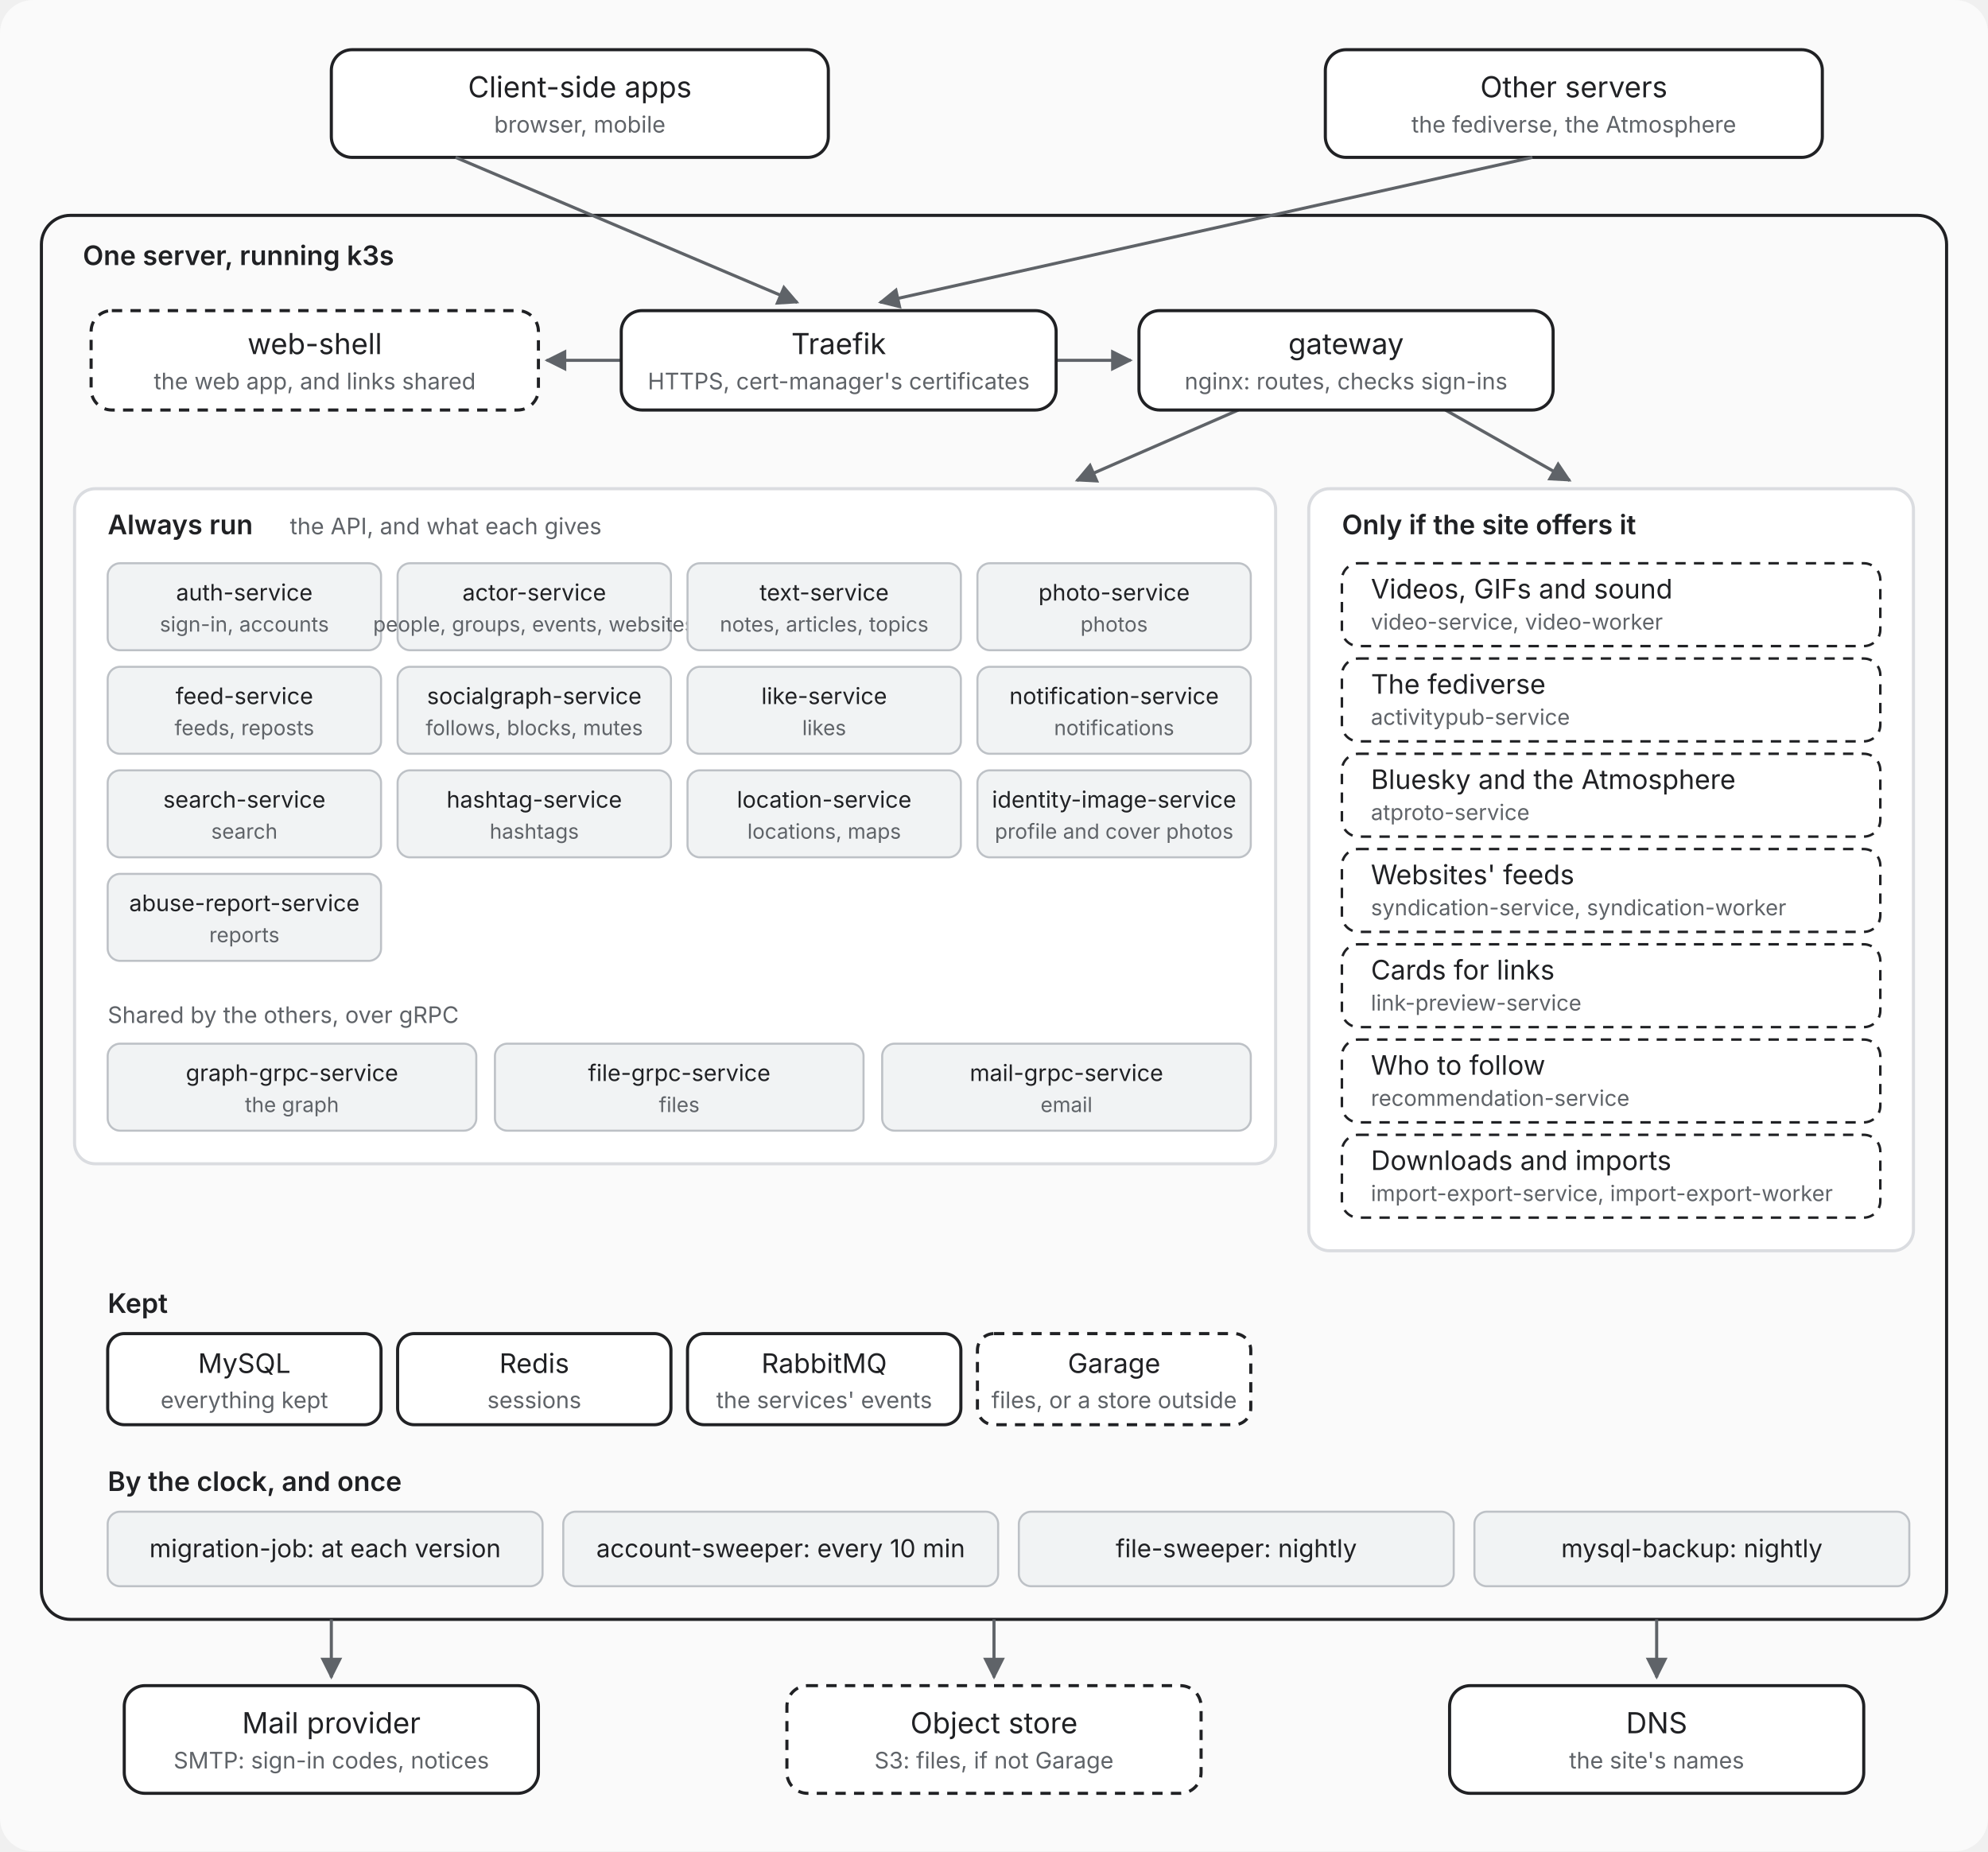
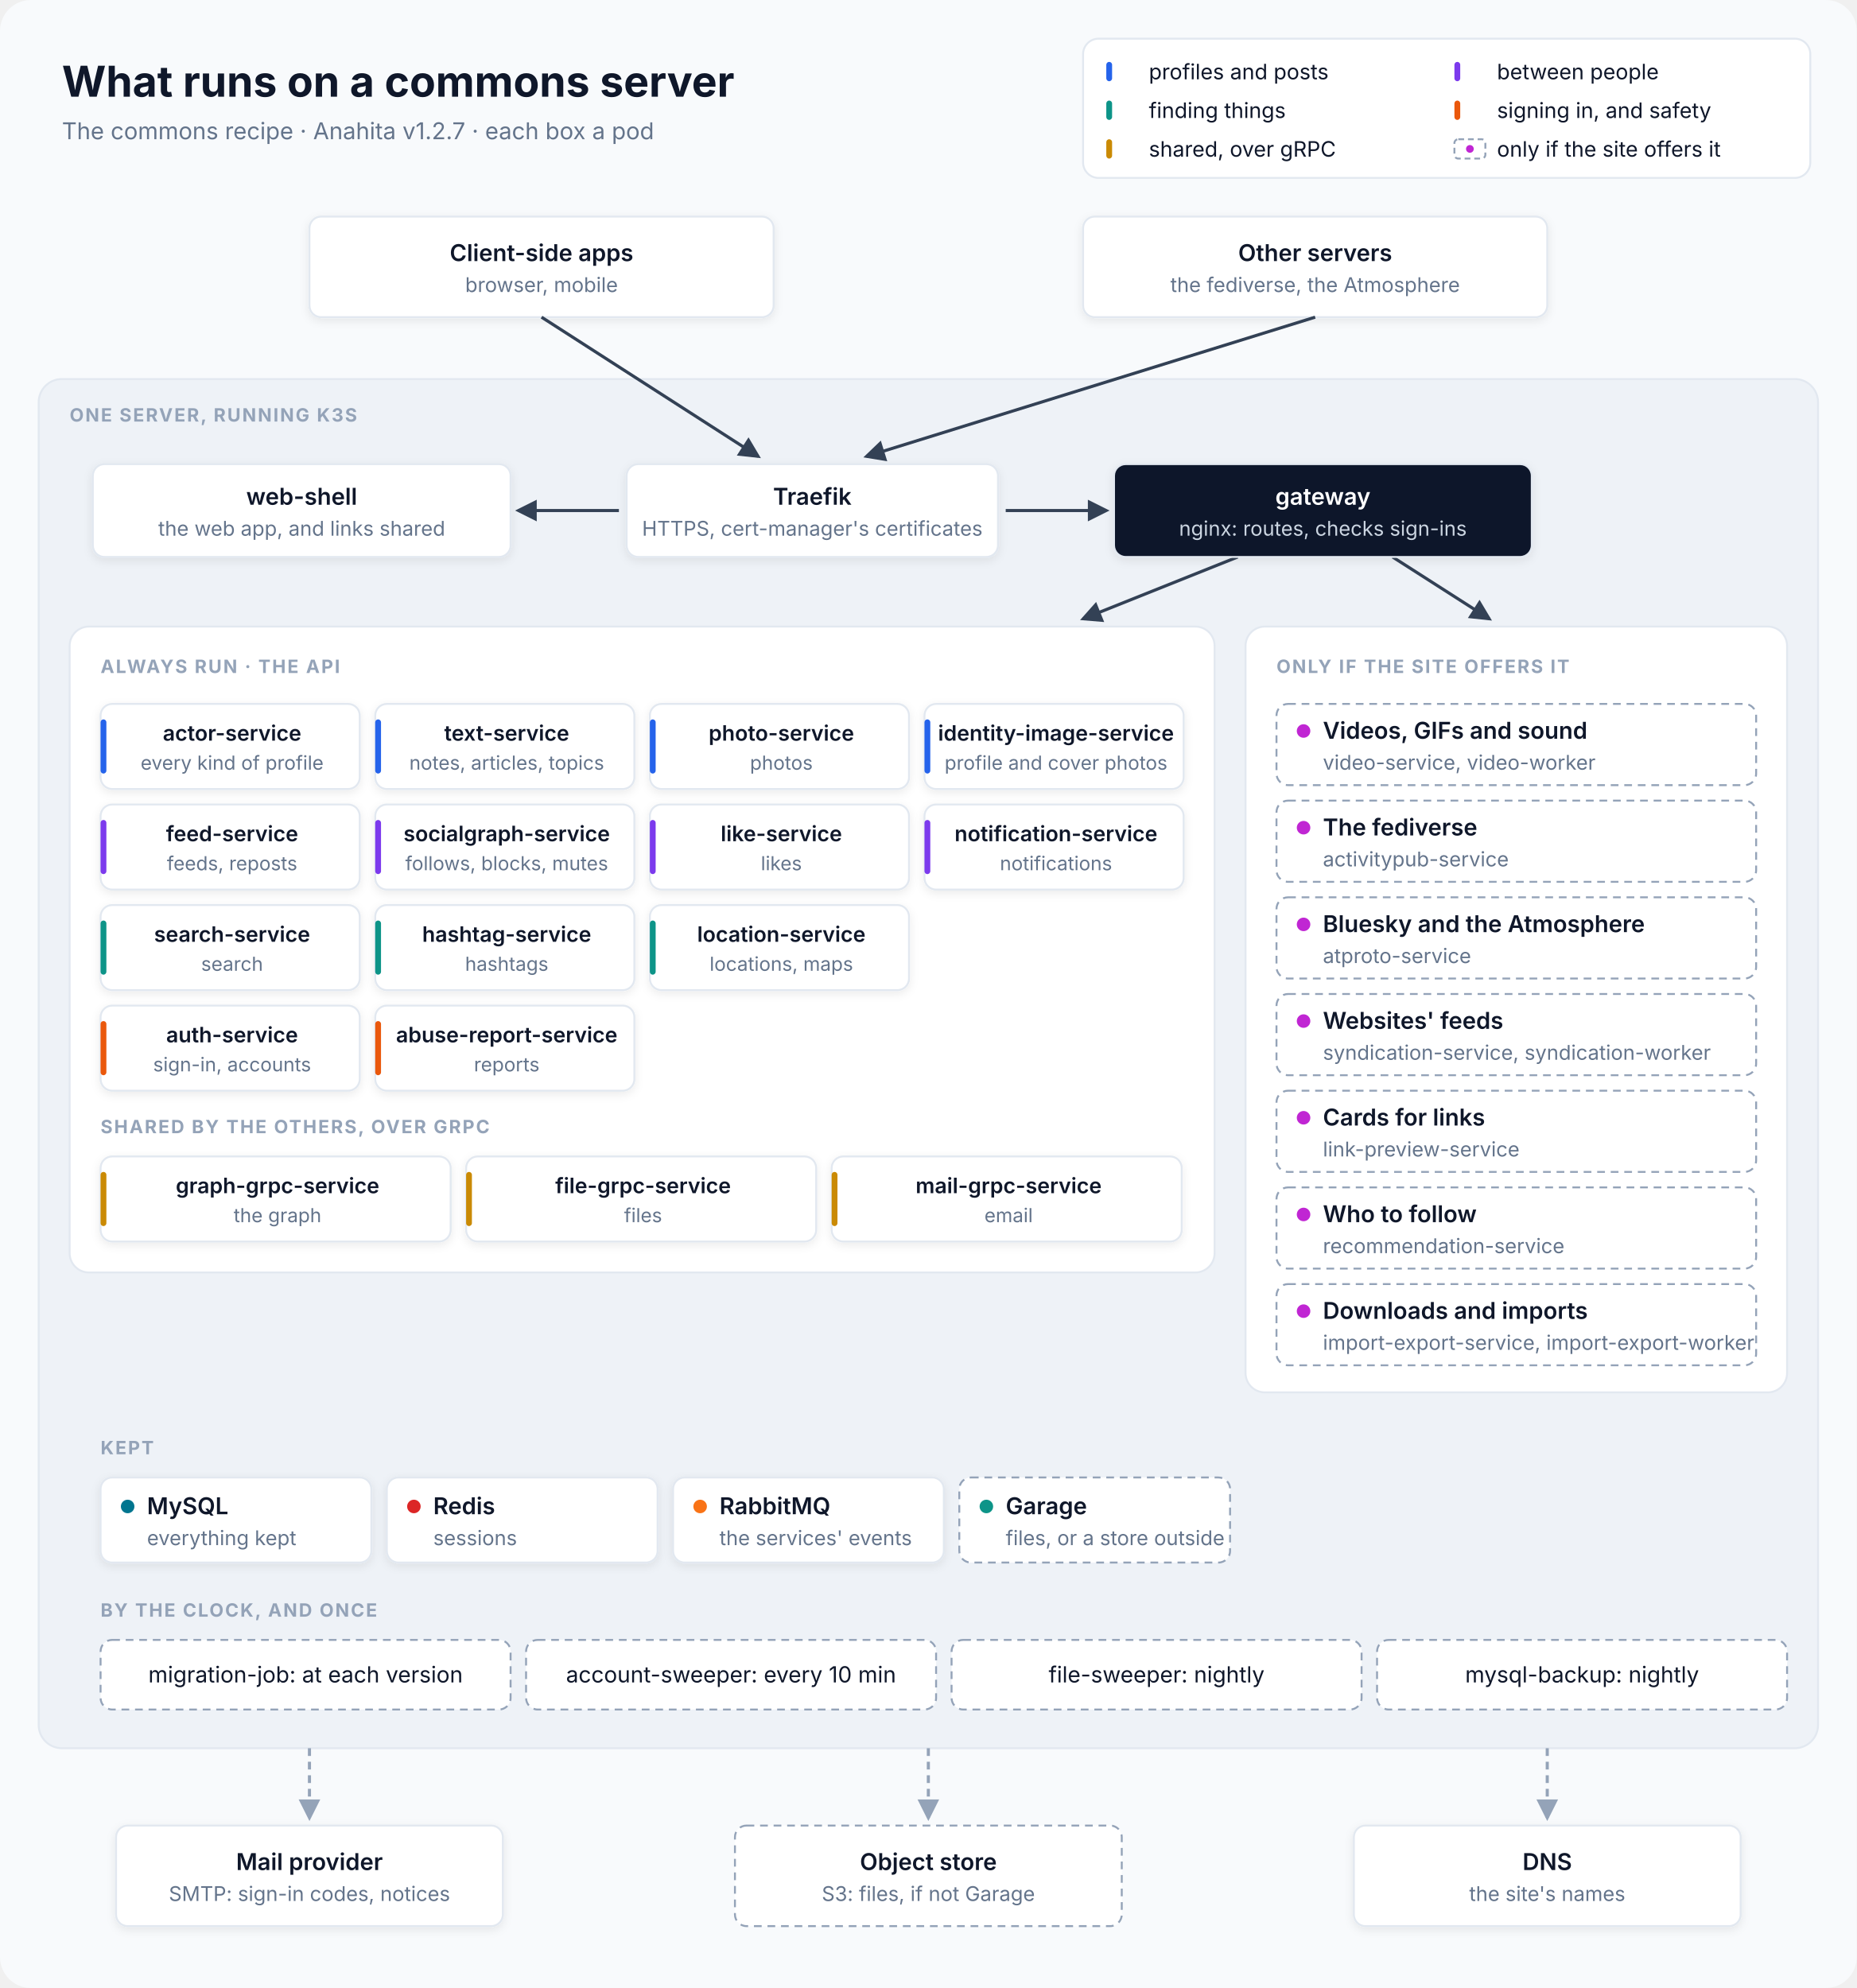
- <svg xmlns="http://www.w3.org/2000/svg" viewBox="0 0 960 894" width="960" height="894" font-family="system-ui, -apple-system, 'Segoe UI', sans-serif" role="img" aria-labelledby="title desc">
+ <svg xmlns="http://www.w3.org/2000/svg" viewBox="0 0 960 1028" width="960" height="1028" font-family="Inter, 'SF Pro Text', 'Segoe UI', Helvetica, Arial, sans-serif" role="img" aria-labelledby="title desc">
  <defs>
-     <marker id="arrow" viewBox="0 0 10 10" refX="9" refY="5" markerWidth="7" markerHeight="7" orient="auto-start-reverse">
-       <path d="M0 0 L10 5 L0 10 z" fill="#5f6368" />
+     <filter id="shadow" x="-10%" y="-10%" width="120%" height="140%">
+       <feDropShadow dx="0" dy="1.5" stdDeviation="2.5" flood-color="#0F172A" flood-opacity="0.08" />
+     </filter>
+     <marker id="in" viewBox="0 0 10 10" refX="8.5" refY="5" markerWidth="7" markerHeight="7" orient="auto-start-reverse">
+       <path d="M0,0 L10,5 L0,10 z" fill="#334155" />
+     </marker>
+     <marker id="out" viewBox="0 0 10 10" refX="8.5" refY="5" markerWidth="7" markerHeight="7" orient="auto-start-reverse">
+       <path d="M0,0 L10,5 L0,10 z" fill="#94A3B8" />
    </marker>
  </defs>
-   <rect width="960" height="894" rx="16" fill="#fafafa" />
-   <rect x="160" y="24" width="240" height="52" rx="10" fill="#fff" stroke="#202124" stroke-width="1.5" />
-   <text x="280.0" y="47.0" font-size="14" fill="#202124" text-anchor="middle">Client-side apps</text>
-   <text x="280.0" y="64.0" font-size="11" fill="#5f6368" text-anchor="middle">browser, mobile</text>
-   <rect x="640" y="24" width="240" height="52" rx="10" fill="#fff" stroke="#202124" stroke-width="1.5" />
-   <text x="760.0" y="47.0" font-size="14" fill="#202124" text-anchor="middle">Other servers</text>
-   <text x="760.0" y="64.0" font-size="11" fill="#5f6368" text-anchor="middle">the fediverse, the Atmosphere</text>
-   <rect x="20" y="104" width="920" height="678" rx="14" fill="none" stroke="#202124" stroke-width="1.5" />
-   <text x="40" y="128" font-size="13" fill="#202124" text-anchor="start" font-weight="600">One server, running k3s</text>
-   <path d="M220 76 L385 146" stroke="#5f6368" stroke-width="1.5" fill="none" marker-end="url(#arrow)" />
-   <path d="M740 76 L425 146" stroke="#5f6368" stroke-width="1.5" fill="none" marker-end="url(#arrow)" />
-   <path d="M300 174 L264 174" stroke="#5f6368" stroke-width="1.5" fill="none" marker-end="url(#arrow)" />
-   <path d="M510 174 L546 174" stroke="#5f6368" stroke-width="1.5" fill="none" marker-end="url(#arrow)" />
-   <path d="M598 198 L520 232" stroke="#5f6368" stroke-width="1.5" fill="none" marker-end="url(#arrow)" />
-   <path d="M698 198 L758 232" stroke="#5f6368" stroke-width="1.5" fill="none" marker-end="url(#arrow)" />
-   <rect x="44" y="150" width="216" height="48" rx="10" fill="#fff" stroke="#202124" stroke-width="1.5" stroke-dasharray="5 4" />
-   <text x="152.0" y="171.0" font-size="14" fill="#202124" text-anchor="middle">web-shell</text>
-   <text x="152.0" y="188.0" font-size="11" fill="#5f6368" text-anchor="middle">the web app, and links shared</text>
-   <rect x="300" y="150" width="210" height="48" rx="10" fill="#fff" stroke="#202124" stroke-width="1.5" />
-   <text x="405.0" y="171.0" font-size="14" fill="#202124" text-anchor="middle">Traefik</text>
-   <text x="405.0" y="188.0" font-size="11" fill="#5f6368" text-anchor="middle">HTTPS, cert-manager's certificates</text>
-   <rect x="550" y="150" width="200" height="48" rx="10" fill="#fff" stroke="#202124" stroke-width="1.5" />
-   <text x="650.0" y="171.0" font-size="14" fill="#202124" text-anchor="middle">gateway</text>
-   <text x="650.0" y="188.0" font-size="11" fill="#5f6368" text-anchor="middle">nginx: routes, checks sign-ins</text>
-   <rect x="36" y="236" width="580" height="326" rx="10" fill="#fff" stroke="#dadce0" stroke-width="1.5" />
-   <text x="52" y="258" font-size="13" fill="#202124" text-anchor="start" font-weight="600">Always run</text>
-   <text x="140" y="258" font-size="11" fill="#5f6368" text-anchor="start">the API, and what each gives</text>
-   <rect x="52" y="272" width="132" height="42" rx="6" fill="#f1f3f4" stroke="#bdc1c6" />
-   <text x="118.0" y="290" font-size="11" fill="#202124" text-anchor="middle">auth-service</text>
-   <text x="118.0" y="305" font-size="10" fill="#5f6368" text-anchor="middle">sign-in, accounts</text>
-   <rect x="192" y="272" width="132" height="42" rx="6" fill="#f1f3f4" stroke="#bdc1c6" />
-   <text x="258.0" y="290" font-size="11" fill="#202124" text-anchor="middle">actor-service</text>
-   <text x="258.0" y="305" font-size="10" fill="#5f6368" text-anchor="middle">people, groups, events, websites</text>
-   <rect x="332" y="272" width="132" height="42" rx="6" fill="#f1f3f4" stroke="#bdc1c6" />
-   <text x="398.0" y="290" font-size="11" fill="#202124" text-anchor="middle">text-service</text>
-   <text x="398.0" y="305" font-size="10" fill="#5f6368" text-anchor="middle">notes, articles, topics</text>
-   <rect x="472" y="272" width="132" height="42" rx="6" fill="#f1f3f4" stroke="#bdc1c6" />
-   <text x="538.0" y="290" font-size="11" fill="#202124" text-anchor="middle">photo-service</text>
-   <text x="538.0" y="305" font-size="10" fill="#5f6368" text-anchor="middle">photos</text>
-   <rect x="52" y="322" width="132" height="42" rx="6" fill="#f1f3f4" stroke="#bdc1c6" />
-   <text x="118.0" y="340" font-size="11" fill="#202124" text-anchor="middle">feed-service</text>
-   <text x="118.0" y="355" font-size="10" fill="#5f6368" text-anchor="middle">feeds, reposts</text>
-   <rect x="192" y="322" width="132" height="42" rx="6" fill="#f1f3f4" stroke="#bdc1c6" />
-   <text x="258.0" y="340" font-size="11" fill="#202124" text-anchor="middle">socialgraph-service</text>
-   <text x="258.0" y="355" font-size="10" fill="#5f6368" text-anchor="middle">follows, blocks, mutes</text>
-   <rect x="332" y="322" width="132" height="42" rx="6" fill="#f1f3f4" stroke="#bdc1c6" />
-   <text x="398.0" y="340" font-size="11" fill="#202124" text-anchor="middle">like-service</text>
-   <text x="398.0" y="355" font-size="10" fill="#5f6368" text-anchor="middle">likes</text>
-   <rect x="472" y="322" width="132" height="42" rx="6" fill="#f1f3f4" stroke="#bdc1c6" />
-   <text x="538.0" y="340" font-size="11" fill="#202124" text-anchor="middle">notification-service</text>
-   <text x="538.0" y="355" font-size="10" fill="#5f6368" text-anchor="middle">notifications</text>
-   <rect x="52" y="372" width="132" height="42" rx="6" fill="#f1f3f4" stroke="#bdc1c6" />
-   <text x="118.0" y="390" font-size="11" fill="#202124" text-anchor="middle">search-service</text>
-   <text x="118.0" y="405" font-size="10" fill="#5f6368" text-anchor="middle">search</text>
-   <rect x="192" y="372" width="132" height="42" rx="6" fill="#f1f3f4" stroke="#bdc1c6" />
-   <text x="258.0" y="390" font-size="11" fill="#202124" text-anchor="middle">hashtag-service</text>
-   <text x="258.0" y="405" font-size="10" fill="#5f6368" text-anchor="middle">hashtags</text>
-   <rect x="332" y="372" width="132" height="42" rx="6" fill="#f1f3f4" stroke="#bdc1c6" />
-   <text x="398.0" y="390" font-size="11" fill="#202124" text-anchor="middle">location-service</text>
-   <text x="398.0" y="405" font-size="10" fill="#5f6368" text-anchor="middle">locations, maps</text>
-   <rect x="472" y="372" width="132" height="42" rx="6" fill="#f1f3f4" stroke="#bdc1c6" />
-   <text x="538.0" y="390" font-size="11" fill="#202124" text-anchor="middle">identity-image-service</text>
-   <text x="538.0" y="405" font-size="10" fill="#5f6368" text-anchor="middle">profile and cover photos</text>
-   <rect x="52" y="422" width="132" height="42" rx="6" fill="#f1f3f4" stroke="#bdc1c6" />
-   <text x="118.0" y="440" font-size="11" fill="#202124" text-anchor="middle">abuse-report-service</text>
-   <text x="118.0" y="455" font-size="10" fill="#5f6368" text-anchor="middle">reports</text>
-   <text x="52" y="494" font-size="11" fill="#5f6368" text-anchor="start">Shared by the others, over gRPC</text>
-   <rect x="52" y="504" width="178" height="42" rx="6" fill="#f1f3f4" stroke="#bdc1c6" />
-   <text x="141.0" y="522" font-size="11" fill="#202124" text-anchor="middle">graph-grpc-service</text>
-   <text x="141.0" y="537" font-size="10" fill="#5f6368" text-anchor="middle">the graph</text>
-   <rect x="239" y="504" width="178" height="42" rx="6" fill="#f1f3f4" stroke="#bdc1c6" />
-   <text x="328.0" y="522" font-size="11" fill="#202124" text-anchor="middle">file-grpc-service</text>
-   <text x="328.0" y="537" font-size="10" fill="#5f6368" text-anchor="middle">files</text>
-   <rect x="426" y="504" width="178" height="42" rx="6" fill="#f1f3f4" stroke="#bdc1c6" />
-   <text x="515.0" y="522" font-size="11" fill="#202124" text-anchor="middle">mail-grpc-service</text>
-   <text x="515.0" y="537" font-size="10" fill="#5f6368" text-anchor="middle">email</text>
-   <rect x="632" y="236" width="292" height="368" rx="10" fill="#fff" stroke="#dadce0" stroke-width="1.5" />
-   <text x="648" y="258" font-size="13" fill="#202124" text-anchor="start" font-weight="600">Only if the site offers it</text>
-   <rect x="648" y="272" width="260" height="40" rx="8" fill="#fff" stroke="#202124" stroke-width="1.2" stroke-dasharray="5 4" />
-   <text x="662" y="289" font-size="13" fill="#202124" text-anchor="start">Videos, GIFs and sound</text>
-   <text x="662" y="304" font-size="10.5" fill="#5f6368" text-anchor="start">video-service, video-worker</text>
-   <rect x="648" y="318" width="260" height="40" rx="8" fill="#fff" stroke="#202124" stroke-width="1.2" stroke-dasharray="5 4" />
-   <text x="662" y="335" font-size="13" fill="#202124" text-anchor="start">The fediverse</text>
-   <text x="662" y="350" font-size="10.5" fill="#5f6368" text-anchor="start">activitypub-service</text>
-   <rect x="648" y="364" width="260" height="40" rx="8" fill="#fff" stroke="#202124" stroke-width="1.2" stroke-dasharray="5 4" />
-   <text x="662" y="381" font-size="13" fill="#202124" text-anchor="start">Bluesky and the Atmosphere</text>
-   <text x="662" y="396" font-size="10.5" fill="#5f6368" text-anchor="start">atproto-service</text>
-   <rect x="648" y="410" width="260" height="40" rx="8" fill="#fff" stroke="#202124" stroke-width="1.2" stroke-dasharray="5 4" />
-   <text x="662" y="427" font-size="13" fill="#202124" text-anchor="start">Websites' feeds</text>
-   <text x="662" y="442" font-size="10.5" fill="#5f6368" text-anchor="start">syndication-service, syndication-worker</text>
-   <rect x="648" y="456" width="260" height="40" rx="8" fill="#fff" stroke="#202124" stroke-width="1.2" stroke-dasharray="5 4" />
-   <text x="662" y="473" font-size="13" fill="#202124" text-anchor="start">Cards for links</text>
-   <text x="662" y="488" font-size="10.5" fill="#5f6368" text-anchor="start">link-preview-service</text>
-   <rect x="648" y="502" width="260" height="40" rx="8" fill="#fff" stroke="#202124" stroke-width="1.2" stroke-dasharray="5 4" />
-   <text x="662" y="519" font-size="13" fill="#202124" text-anchor="start">Who to follow</text>
-   <text x="662" y="534" font-size="10.5" fill="#5f6368" text-anchor="start">recommendation-service</text>
-   <rect x="648" y="548" width="260" height="40" rx="8" fill="#fff" stroke="#202124" stroke-width="1.2" stroke-dasharray="5 4" />
-   <text x="662" y="565" font-size="13" fill="#202124" text-anchor="start">Downloads and imports</text>
-   <text x="662" y="580" font-size="10.5" fill="#5f6368" text-anchor="start">import-export-service, import-export-worker</text>
-   <text x="52" y="634" font-size="13" fill="#202124" text-anchor="start" font-weight="600">Kept</text>
-   <rect x="52" y="644" width="132" height="44" rx="8" fill="#fff" stroke="#202124" stroke-width="1.5" />
-   <text x="118.0" y="663.0" font-size="13" fill="#202124" text-anchor="middle">MySQL</text>
-   <text x="118.0" y="680.0" font-size="11" fill="#5f6368" text-anchor="middle">everything kept</text>
-   <rect x="192" y="644" width="132" height="44" rx="8" fill="#fff" stroke="#202124" stroke-width="1.5" />
-   <text x="258.0" y="663.0" font-size="13" fill="#202124" text-anchor="middle">Redis</text>
-   <text x="258.0" y="680.0" font-size="11" fill="#5f6368" text-anchor="middle">sessions</text>
-   <rect x="332" y="644" width="132" height="44" rx="8" fill="#fff" stroke="#202124" stroke-width="1.5" />
-   <text x="398.0" y="663.0" font-size="13" fill="#202124" text-anchor="middle">RabbitMQ</text>
-   <text x="398.0" y="680.0" font-size="11" fill="#5f6368" text-anchor="middle">the services' events</text>
-   <rect x="472" y="644" width="132" height="44" rx="8" fill="#fff" stroke="#202124" stroke-width="1.5" stroke-dasharray="5 4" />
-   <text x="538.0" y="663.0" font-size="13" fill="#202124" text-anchor="middle">Garage</text>
-   <text x="538.0" y="680.0" font-size="11" fill="#5f6368" text-anchor="middle">files, or a store outside</text>
-   <text x="52" y="720" font-size="13" fill="#202124" text-anchor="start" font-weight="600">By the clock, and once</text>
-   <rect x="52" y="730" width="210" height="36" rx="6" fill="#f1f3f4" stroke="#bdc1c6" />
-   <text x="157" y="752" font-size="12" fill="#202124" text-anchor="middle">migration-job: at each version</text>
-   <rect x="272" y="730" width="210" height="36" rx="6" fill="#f1f3f4" stroke="#bdc1c6" />
-   <text x="377" y="752" font-size="12" fill="#202124" text-anchor="middle">account-sweeper: every 10 min</text>
-   <rect x="492" y="730" width="210" height="36" rx="6" fill="#f1f3f4" stroke="#bdc1c6" />
-   <text x="597" y="752" font-size="12" fill="#202124" text-anchor="middle">file-sweeper: nightly</text>
-   <rect x="712" y="730" width="210" height="36" rx="6" fill="#f1f3f4" stroke="#bdc1c6" />
-   <text x="817" y="752" font-size="12" fill="#202124" text-anchor="middle">mysql-backup: nightly</text>
-   <path d="M160 782 L160 810" stroke="#5f6368" stroke-width="1.5" fill="none" marker-end="url(#arrow)" />
-   <path d="M480 782 L480 810" stroke="#5f6368" stroke-width="1.5" fill="none" marker-end="url(#arrow)" />
-   <path d="M800 782 L800 810" stroke="#5f6368" stroke-width="1.5" fill="none" marker-end="url(#arrow)" />
-   <rect x="60" y="814" width="200" height="52" rx="10" fill="#fff" stroke="#202124" stroke-width="1.5" />
-   <text x="160.0" y="837.0" font-size="14" fill="#202124" text-anchor="middle">Mail provider</text>
-   <text x="160.0" y="854.0" font-size="11" fill="#5f6368" text-anchor="middle">SMTP: sign-in codes, notices</text>
-   <rect x="380" y="814" width="200" height="52" rx="10" fill="#fff" stroke="#202124" stroke-width="1.5" stroke-dasharray="5 4" />
-   <text x="480.0" y="837.0" font-size="14" fill="#202124" text-anchor="middle">Object store</text>
-   <text x="480.0" y="854.0" font-size="11" fill="#5f6368" text-anchor="middle">S3: files, if not Garage</text>
-   <rect x="700" y="814" width="200" height="52" rx="10" fill="#fff" stroke="#202124" stroke-width="1.5" />
-   <text x="800.0" y="837.0" font-size="14" fill="#202124" text-anchor="middle">DNS</text>
-   <text x="800.0" y="854.0" font-size="11" fill="#5f6368" text-anchor="middle">the site's names</text>
+   <rect width="960" height="1028" rx="16" fill="#F8FAFC" />
+   <text x="32" y="50" font-size="22" fill="#0F172A" text-anchor="start" font-weight="700">What runs on a commons server</text>
+   <text x="32" y="72" font-size="12" fill="#64748B" text-anchor="start">The commons recipe · Anahita v1.2.7 · each box a pod</text>
+   <rect x="560" y="20" width="376" height="72" rx="8" fill="#FFFFFF" stroke="#E2E8F0" />
+   <rect x="572" y="32" width="3" height="10" rx="1.5" fill="#2563EB" />
+   <text x="594" y="41" font-size="11" fill="#0F172A" text-anchor="start">profiles and posts</text>
+   <rect x="752" y="32" width="3" height="10" rx="1.5" fill="#7C3AED" />
+   <text x="774" y="41" font-size="11" fill="#0F172A" text-anchor="start">between people</text>
+   <rect x="572" y="52" width="3" height="10" rx="1.5" fill="#0D9488" />
+   <text x="594" y="61" font-size="11" fill="#0F172A" text-anchor="start">finding things</text>
+   <rect x="752" y="52" width="3" height="10" rx="1.5" fill="#EA580C" />
+   <text x="774" y="61" font-size="11" fill="#0F172A" text-anchor="start">signing in, and safety</text>
+   <rect x="572" y="72" width="3" height="10" rx="1.5" fill="#CA8A04" />
+   <text x="594" y="81" font-size="11" fill="#0F172A" text-anchor="start">shared, over gRPC</text>
+   <rect x="752" y="72" width="16" height="10" rx="2" fill="#FFFFFF" stroke="#94A3B8" stroke-dasharray="3 2" />
+   <circle cx="760" cy="77" r="2" fill="#C026D3" />
+   <text x="774" y="81" font-size="11" fill="#0F172A" text-anchor="start">only if the site offers it</text>
+   <rect x="160" y="112" width="240" height="52" rx="6" fill="#FFFFFF" stroke="#E2E8F0" filter="url(#shadow)" />
+   <text x="280.0" y="135.0" font-size="12" fill="#0F172A" text-anchor="middle" font-weight="600">Client-side apps</text>
+   <text x="280.0" y="151.0" font-size="10.5" fill="#64748B" text-anchor="middle">browser, mobile</text>
+   <rect x="560" y="112" width="240" height="52" rx="6" fill="#FFFFFF" stroke="#E2E8F0" filter="url(#shadow)" />
+   <text x="680.0" y="135.0" font-size="12" fill="#0F172A" text-anchor="middle" font-weight="600">Other servers</text>
+   <text x="680.0" y="151.0" font-size="10.5" fill="#64748B" text-anchor="middle">the fediverse, the Atmosphere</text>
+   <rect x="20" y="196" width="920" height="708" rx="12" fill="#EEF2F7" stroke="#E2E8F0" />
+   <text x="36" y="218" font-size="9.5" fill="#94A3B8" text-anchor="start" font-weight="700" letter-spacing="0.8">ONE SERVER, RUNNING K3S</text>
+   <path d="M280 164 L392 236" stroke="#334155" stroke-width="1.6" fill="none" marker-end="url(#in)" />
+   <path d="M680 164 L448 236" stroke="#334155" stroke-width="1.6" fill="none" marker-end="url(#in)" />
+   <path d="M320 264 L268 264" stroke="#334155" stroke-width="1.6" fill="none" marker-end="url(#in)" />
+   <path d="M520 264 L572 264" stroke="#334155" stroke-width="1.6" fill="none" marker-end="url(#in)" />
+   <path d="M640 288 L560 320" stroke="#334155" stroke-width="1.6" fill="none" marker-end="url(#in)" />
+   <path d="M720 288 L770 320" stroke="#334155" stroke-width="1.6" fill="none" marker-end="url(#in)" />
+   <rect x="48" y="240" width="216" height="48" rx="6" fill="#FFFFFF" stroke="#E2E8F0" filter="url(#shadow)" />
+   <text x="156.0" y="261.0" font-size="12" fill="#0F172A" text-anchor="middle" font-weight="600">web-shell</text>
+   <text x="156.0" y="277.0" font-size="10.5" fill="#64748B" text-anchor="middle">the web app, and links shared</text>
+   <rect x="324" y="240" width="192" height="48" rx="6" fill="#FFFFFF" stroke="#E2E8F0" filter="url(#shadow)" />
+   <text x="420.0" y="261.0" font-size="12" fill="#0F172A" text-anchor="middle" font-weight="600">Traefik</text>
+   <text x="420.0" y="277.0" font-size="10.5" fill="#64748B" text-anchor="middle">HTTPS, cert-manager's certificates</text>
+   <rect x="576" y="240" width="216" height="48" rx="6" fill="#0F172A" stroke="#E2E8F0" filter="url(#shadow)" />
+   <text x="684.0" y="261.0" font-size="12" fill="#FFFFFF" text-anchor="middle" font-weight="600">gateway</text>
+   <text x="684.0" y="277.0" font-size="10.5" fill="#CBD5E1" text-anchor="middle">nginx: routes, checks sign-ins</text>
+   <rect x="36" y="324" width="592" height="334" rx="10" fill="#FFFFFF" stroke="#E2E8F0" />
+   <text x="52" y="348" font-size="9.5" fill="#94A3B8" text-anchor="start" font-weight="700" letter-spacing="0.8">ALWAYS RUN · THE API</text>
+   <rect x="52" y="364" width="134" height="44" rx="6" fill="#FFFFFF" stroke="#E2E8F0" filter="url(#shadow)" />
+   <rect x="52" y="372" width="3" height="28" rx="1.5" fill="#2563EB" />
+   <text x="120.0" y="383" font-size="11" fill="#0F172A" text-anchor="middle" font-weight="600">actor-service</text>
+   <text x="120.0" y="398" font-size="10" fill="#64748B" text-anchor="middle">every kind of profile</text>
+   <rect x="194" y="364" width="134" height="44" rx="6" fill="#FFFFFF" stroke="#E2E8F0" filter="url(#shadow)" />
+   <rect x="194" y="372" width="3" height="28" rx="1.5" fill="#2563EB" />
+   <text x="262.0" y="383" font-size="11" fill="#0F172A" text-anchor="middle" font-weight="600">text-service</text>
+   <text x="262.0" y="398" font-size="10" fill="#64748B" text-anchor="middle">notes, articles, topics</text>
+   <rect x="336" y="364" width="134" height="44" rx="6" fill="#FFFFFF" stroke="#E2E8F0" filter="url(#shadow)" />
+   <rect x="336" y="372" width="3" height="28" rx="1.5" fill="#2563EB" />
+   <text x="404.0" y="383" font-size="11" fill="#0F172A" text-anchor="middle" font-weight="600">photo-service</text>
+   <text x="404.0" y="398" font-size="10" fill="#64748B" text-anchor="middle">photos</text>
+   <rect x="478" y="364" width="134" height="44" rx="6" fill="#FFFFFF" stroke="#E2E8F0" filter="url(#shadow)" />
+   <rect x="478" y="372" width="3" height="28" rx="1.5" fill="#2563EB" />
+   <text x="546.0" y="383" font-size="11" fill="#0F172A" text-anchor="middle" font-weight="600">identity-image-service</text>
+   <text x="546.0" y="398" font-size="10" fill="#64748B" text-anchor="middle">profile and cover photos</text>
+   <rect x="52" y="416" width="134" height="44" rx="6" fill="#FFFFFF" stroke="#E2E8F0" filter="url(#shadow)" />
+   <rect x="52" y="424" width="3" height="28" rx="1.5" fill="#7C3AED" />
+   <text x="120.0" y="435" font-size="11" fill="#0F172A" text-anchor="middle" font-weight="600">feed-service</text>
+   <text x="120.0" y="450" font-size="10" fill="#64748B" text-anchor="middle">feeds, reposts</text>
+   <rect x="194" y="416" width="134" height="44" rx="6" fill="#FFFFFF" stroke="#E2E8F0" filter="url(#shadow)" />
+   <rect x="194" y="424" width="3" height="28" rx="1.5" fill="#7C3AED" />
+   <text x="262.0" y="435" font-size="11" fill="#0F172A" text-anchor="middle" font-weight="600">socialgraph-service</text>
+   <text x="262.0" y="450" font-size="10" fill="#64748B" text-anchor="middle">follows, blocks, mutes</text>
+   <rect x="336" y="416" width="134" height="44" rx="6" fill="#FFFFFF" stroke="#E2E8F0" filter="url(#shadow)" />
+   <rect x="336" y="424" width="3" height="28" rx="1.5" fill="#7C3AED" />
+   <text x="404.0" y="435" font-size="11" fill="#0F172A" text-anchor="middle" font-weight="600">like-service</text>
+   <text x="404.0" y="450" font-size="10" fill="#64748B" text-anchor="middle">likes</text>
+   <rect x="478" y="416" width="134" height="44" rx="6" fill="#FFFFFF" stroke="#E2E8F0" filter="url(#shadow)" />
+   <rect x="478" y="424" width="3" height="28" rx="1.5" fill="#7C3AED" />
+   <text x="546.0" y="435" font-size="11" fill="#0F172A" text-anchor="middle" font-weight="600">notification-service</text>
+   <text x="546.0" y="450" font-size="10" fill="#64748B" text-anchor="middle">notifications</text>
+   <rect x="52" y="468" width="134" height="44" rx="6" fill="#FFFFFF" stroke="#E2E8F0" filter="url(#shadow)" />
+   <rect x="52" y="476" width="3" height="28" rx="1.5" fill="#0D9488" />
+   <text x="120.0" y="487" font-size="11" fill="#0F172A" text-anchor="middle" font-weight="600">search-service</text>
+   <text x="120.0" y="502" font-size="10" fill="#64748B" text-anchor="middle">search</text>
+   <rect x="194" y="468" width="134" height="44" rx="6" fill="#FFFFFF" stroke="#E2E8F0" filter="url(#shadow)" />
+   <rect x="194" y="476" width="3" height="28" rx="1.5" fill="#0D9488" />
+   <text x="262.0" y="487" font-size="11" fill="#0F172A" text-anchor="middle" font-weight="600">hashtag-service</text>
+   <text x="262.0" y="502" font-size="10" fill="#64748B" text-anchor="middle">hashtags</text>
+   <rect x="336" y="468" width="134" height="44" rx="6" fill="#FFFFFF" stroke="#E2E8F0" filter="url(#shadow)" />
+   <rect x="336" y="476" width="3" height="28" rx="1.5" fill="#0D9488" />
+   <text x="404.0" y="487" font-size="11" fill="#0F172A" text-anchor="middle" font-weight="600">location-service</text>
+   <text x="404.0" y="502" font-size="10" fill="#64748B" text-anchor="middle">locations, maps</text>
+   <rect x="52" y="520" width="134" height="44" rx="6" fill="#FFFFFF" stroke="#E2E8F0" filter="url(#shadow)" />
+   <rect x="52" y="528" width="3" height="28" rx="1.5" fill="#EA580C" />
+   <text x="120.0" y="539" font-size="11" fill="#0F172A" text-anchor="middle" font-weight="600">auth-service</text>
+   <text x="120.0" y="554" font-size="10" fill="#64748B" text-anchor="middle">sign-in, accounts</text>
+   <rect x="194" y="520" width="134" height="44" rx="6" fill="#FFFFFF" stroke="#E2E8F0" filter="url(#shadow)" />
+   <rect x="194" y="528" width="3" height="28" rx="1.5" fill="#EA580C" />
+   <text x="262.0" y="539" font-size="11" fill="#0F172A" text-anchor="middle" font-weight="600">abuse-report-service</text>
+   <text x="262.0" y="554" font-size="10" fill="#64748B" text-anchor="middle">reports</text>
+   <text x="52" y="586" font-size="9.5" fill="#94A3B8" text-anchor="start" font-weight="700" letter-spacing="0.8">SHARED BY THE OTHERS, OVER GRPC</text>
+   <rect x="52" y="598" width="181" height="44" rx="6" fill="#FFFFFF" stroke="#E2E8F0" filter="url(#shadow)" />
+   <rect x="52" y="606" width="3" height="28" rx="1.5" fill="#CA8A04" />
+   <text x="143.5" y="617" font-size="11" fill="#0F172A" text-anchor="middle" font-weight="600">graph-grpc-service</text>
+   <text x="143.5" y="632" font-size="10" fill="#64748B" text-anchor="middle">the graph</text>
+   <rect x="241" y="598" width="181" height="44" rx="6" fill="#FFFFFF" stroke="#E2E8F0" filter="url(#shadow)" />
+   <rect x="241" y="606" width="3" height="28" rx="1.5" fill="#CA8A04" />
+   <text x="332.5" y="617" font-size="11" fill="#0F172A" text-anchor="middle" font-weight="600">file-grpc-service</text>
+   <text x="332.5" y="632" font-size="10" fill="#64748B" text-anchor="middle">files</text>
+   <rect x="430" y="598" width="181" height="44" rx="6" fill="#FFFFFF" stroke="#E2E8F0" filter="url(#shadow)" />
+   <rect x="430" y="606" width="3" height="28" rx="1.5" fill="#CA8A04" />
+   <text x="521.5" y="617" font-size="11" fill="#0F172A" text-anchor="middle" font-weight="600">mail-grpc-service</text>
+   <text x="521.5" y="632" font-size="10" fill="#64748B" text-anchor="middle">email</text>
+   <rect x="644" y="324" width="280" height="396" rx="10" fill="#FFFFFF" stroke="#E2E8F0" />
+   <text x="660" y="348" font-size="9.5" fill="#94A3B8" text-anchor="start" font-weight="700" letter-spacing="0.8">ONLY IF THE SITE OFFERS IT</text>
+   <rect x="660" y="364" width="248" height="42" rx="6" fill="#FFFFFF" stroke="#94A3B8" stroke-dasharray="4 3" />
+   <circle cx="674" cy="378.0" r="3.5" fill="#C026D3" />
+   <text x="684" y="382.0" font-size="12" fill="#0F172A" text-anchor="start" font-weight="600">Videos, GIFs and sound</text>
+   <text x="684" y="398.0" font-size="10.5" fill="#64748B" text-anchor="start">video-service, video-worker</text>
+   <rect x="660" y="414" width="248" height="42" rx="6" fill="#FFFFFF" stroke="#94A3B8" stroke-dasharray="4 3" />
+   <circle cx="674" cy="428.0" r="3.5" fill="#C026D3" />
+   <text x="684" y="432.0" font-size="12" fill="#0F172A" text-anchor="start" font-weight="600">The fediverse</text>
+   <text x="684" y="448.0" font-size="10.5" fill="#64748B" text-anchor="start">activitypub-service</text>
+   <rect x="660" y="464" width="248" height="42" rx="6" fill="#FFFFFF" stroke="#94A3B8" stroke-dasharray="4 3" />
+   <circle cx="674" cy="478.0" r="3.5" fill="#C026D3" />
+   <text x="684" y="482.0" font-size="12" fill="#0F172A" text-anchor="start" font-weight="600">Bluesky and the Atmosphere</text>
+   <text x="684" y="498.0" font-size="10.5" fill="#64748B" text-anchor="start">atproto-service</text>
+   <rect x="660" y="514" width="248" height="42" rx="6" fill="#FFFFFF" stroke="#94A3B8" stroke-dasharray="4 3" />
+   <circle cx="674" cy="528.0" r="3.5" fill="#C026D3" />
+   <text x="684" y="532.0" font-size="12" fill="#0F172A" text-anchor="start" font-weight="600">Websites' feeds</text>
+   <text x="684" y="548.0" font-size="10.5" fill="#64748B" text-anchor="start">syndication-service, syndication-worker</text>
+   <rect x="660" y="564" width="248" height="42" rx="6" fill="#FFFFFF" stroke="#94A3B8" stroke-dasharray="4 3" />
+   <circle cx="674" cy="578.0" r="3.5" fill="#C026D3" />
+   <text x="684" y="582.0" font-size="12" fill="#0F172A" text-anchor="start" font-weight="600">Cards for links</text>
+   <text x="684" y="598.0" font-size="10.5" fill="#64748B" text-anchor="start">link-preview-service</text>
+   <rect x="660" y="614" width="248" height="42" rx="6" fill="#FFFFFF" stroke="#94A3B8" stroke-dasharray="4 3" />
+   <circle cx="674" cy="628.0" r="3.5" fill="#C026D3" />
+   <text x="684" y="632.0" font-size="12" fill="#0F172A" text-anchor="start" font-weight="600">Who to follow</text>
+   <text x="684" y="648.0" font-size="10.5" fill="#64748B" text-anchor="start">recommendation-service</text>
+   <rect x="660" y="664" width="248" height="42" rx="6" fill="#FFFFFF" stroke="#94A3B8" stroke-dasharray="4 3" />
+   <circle cx="674" cy="678.0" r="3.5" fill="#C026D3" />
+   <text x="684" y="682.0" font-size="12" fill="#0F172A" text-anchor="start" font-weight="600">Downloads and imports</text>
+   <text x="684" y="698.0" font-size="10.5" fill="#64748B" text-anchor="start">import-export-service, import-export-worker</text>
+   <text x="52" y="752" font-size="9.5" fill="#94A3B8" text-anchor="start" font-weight="700" letter-spacing="0.8">KEPT</text>
+   <rect x="52" y="764" width="140" height="44" rx="6" fill="#FFFFFF" stroke="#E2E8F0" filter="url(#shadow)" />
+   <circle cx="66" cy="779.0" r="3.5" fill="#00758F" />
+   <text x="76" y="783.0" font-size="12" fill="#0F172A" text-anchor="start" font-weight="600">MySQL</text>
+   <text x="76" y="799.0" font-size="10.5" fill="#64748B" text-anchor="start">everything kept</text>
+   <rect x="200" y="764" width="140" height="44" rx="6" fill="#FFFFFF" stroke="#E2E8F0" filter="url(#shadow)" />
+   <circle cx="214" cy="779.0" r="3.5" fill="#DC2626" />
+   <text x="224" y="783.0" font-size="12" fill="#0F172A" text-anchor="start" font-weight="600">Redis</text>
+   <text x="224" y="799.0" font-size="10.5" fill="#64748B" text-anchor="start">sessions</text>
+   <rect x="348" y="764" width="140" height="44" rx="6" fill="#FFFFFF" stroke="#E2E8F0" filter="url(#shadow)" />
+   <circle cx="362" cy="779.0" r="3.5" fill="#F97316" />
+   <text x="372" y="783.0" font-size="12" fill="#0F172A" text-anchor="start" font-weight="600">RabbitMQ</text>
+   <text x="372" y="799.0" font-size="10.5" fill="#64748B" text-anchor="start">the services' events</text>
+   <rect x="496" y="764" width="140" height="44" rx="6" fill="#FFFFFF" stroke="#94A3B8" stroke-dasharray="4 3" />
+   <circle cx="510" cy="779.0" r="3.5" fill="#0D9488" />
+   <text x="520" y="783.0" font-size="12" fill="#0F172A" text-anchor="start" font-weight="600">Garage</text>
+   <text x="520" y="799.0" font-size="10.5" fill="#64748B" text-anchor="start">files, or a store outside</text>
+   <text x="52" y="836" font-size="9.5" fill="#94A3B8" text-anchor="start" font-weight="700" letter-spacing="0.8">BY THE CLOCK, AND ONCE</text>
+   <rect x="52" y="848" width="212" height="36" rx="6" fill="#FFFFFF" stroke="#94A3B8" stroke-dasharray="4 3" />
+   <text x="158" y="870" font-size="11.5" fill="#0F172A" text-anchor="middle">migration-job: at each version</text>
+   <rect x="272" y="848" width="212" height="36" rx="6" fill="#FFFFFF" stroke="#94A3B8" stroke-dasharray="4 3" />
+   <text x="378" y="870" font-size="11.5" fill="#0F172A" text-anchor="middle">account-sweeper: every 10 min</text>
+   <rect x="492" y="848" width="212" height="36" rx="6" fill="#FFFFFF" stroke="#94A3B8" stroke-dasharray="4 3" />
+   <text x="598" y="870" font-size="11.5" fill="#0F172A" text-anchor="middle">file-sweeper: nightly</text>
+   <rect x="712" y="848" width="212" height="36" rx="6" fill="#FFFFFF" stroke="#94A3B8" stroke-dasharray="4 3" />
+   <text x="818" y="870" font-size="11.5" fill="#0F172A" text-anchor="middle">mysql-backup: nightly</text>
+   <path d="M160 904 L160 940" stroke="#94A3B8" stroke-width="1.6" fill="none" stroke-dasharray="4 3" marker-end="url(#out)" />
+   <path d="M480 904 L480 940" stroke="#94A3B8" stroke-width="1.6" fill="none" stroke-dasharray="4 3" marker-end="url(#out)" />
+   <path d="M800 904 L800 940" stroke="#94A3B8" stroke-width="1.6" fill="none" stroke-dasharray="4 3" marker-end="url(#out)" />
+   <rect x="60" y="944" width="200" height="52" rx="6" fill="#FFFFFF" stroke="#E2E8F0" filter="url(#shadow)" />
+   <text x="160.0" y="967.0" font-size="12" fill="#0F172A" text-anchor="middle" font-weight="600">Mail provider</text>
+   <text x="160.0" y="983.0" font-size="10.5" fill="#64748B" text-anchor="middle">SMTP: sign-in codes, notices</text>
+   <rect x="380" y="944" width="200" height="52" rx="6" fill="#FFFFFF" stroke="#94A3B8" stroke-dasharray="4 3" />
+   <text x="480.0" y="967.0" font-size="12" fill="#0F172A" text-anchor="middle" font-weight="600">Object store</text>
+   <text x="480.0" y="983.0" font-size="10.5" fill="#64748B" text-anchor="middle">S3: files, if not Garage</text>
+   <rect x="700" y="944" width="200" height="52" rx="6" fill="#FFFFFF" stroke="#E2E8F0" filter="url(#shadow)" />
+   <text x="800.0" y="967.0" font-size="12" fill="#0F172A" text-anchor="middle" font-weight="600">DNS</text>
+   <text x="800.0" y="983.0" font-size="10.5" fill="#64748B" text-anchor="middle">the site's names</text>
</svg>
